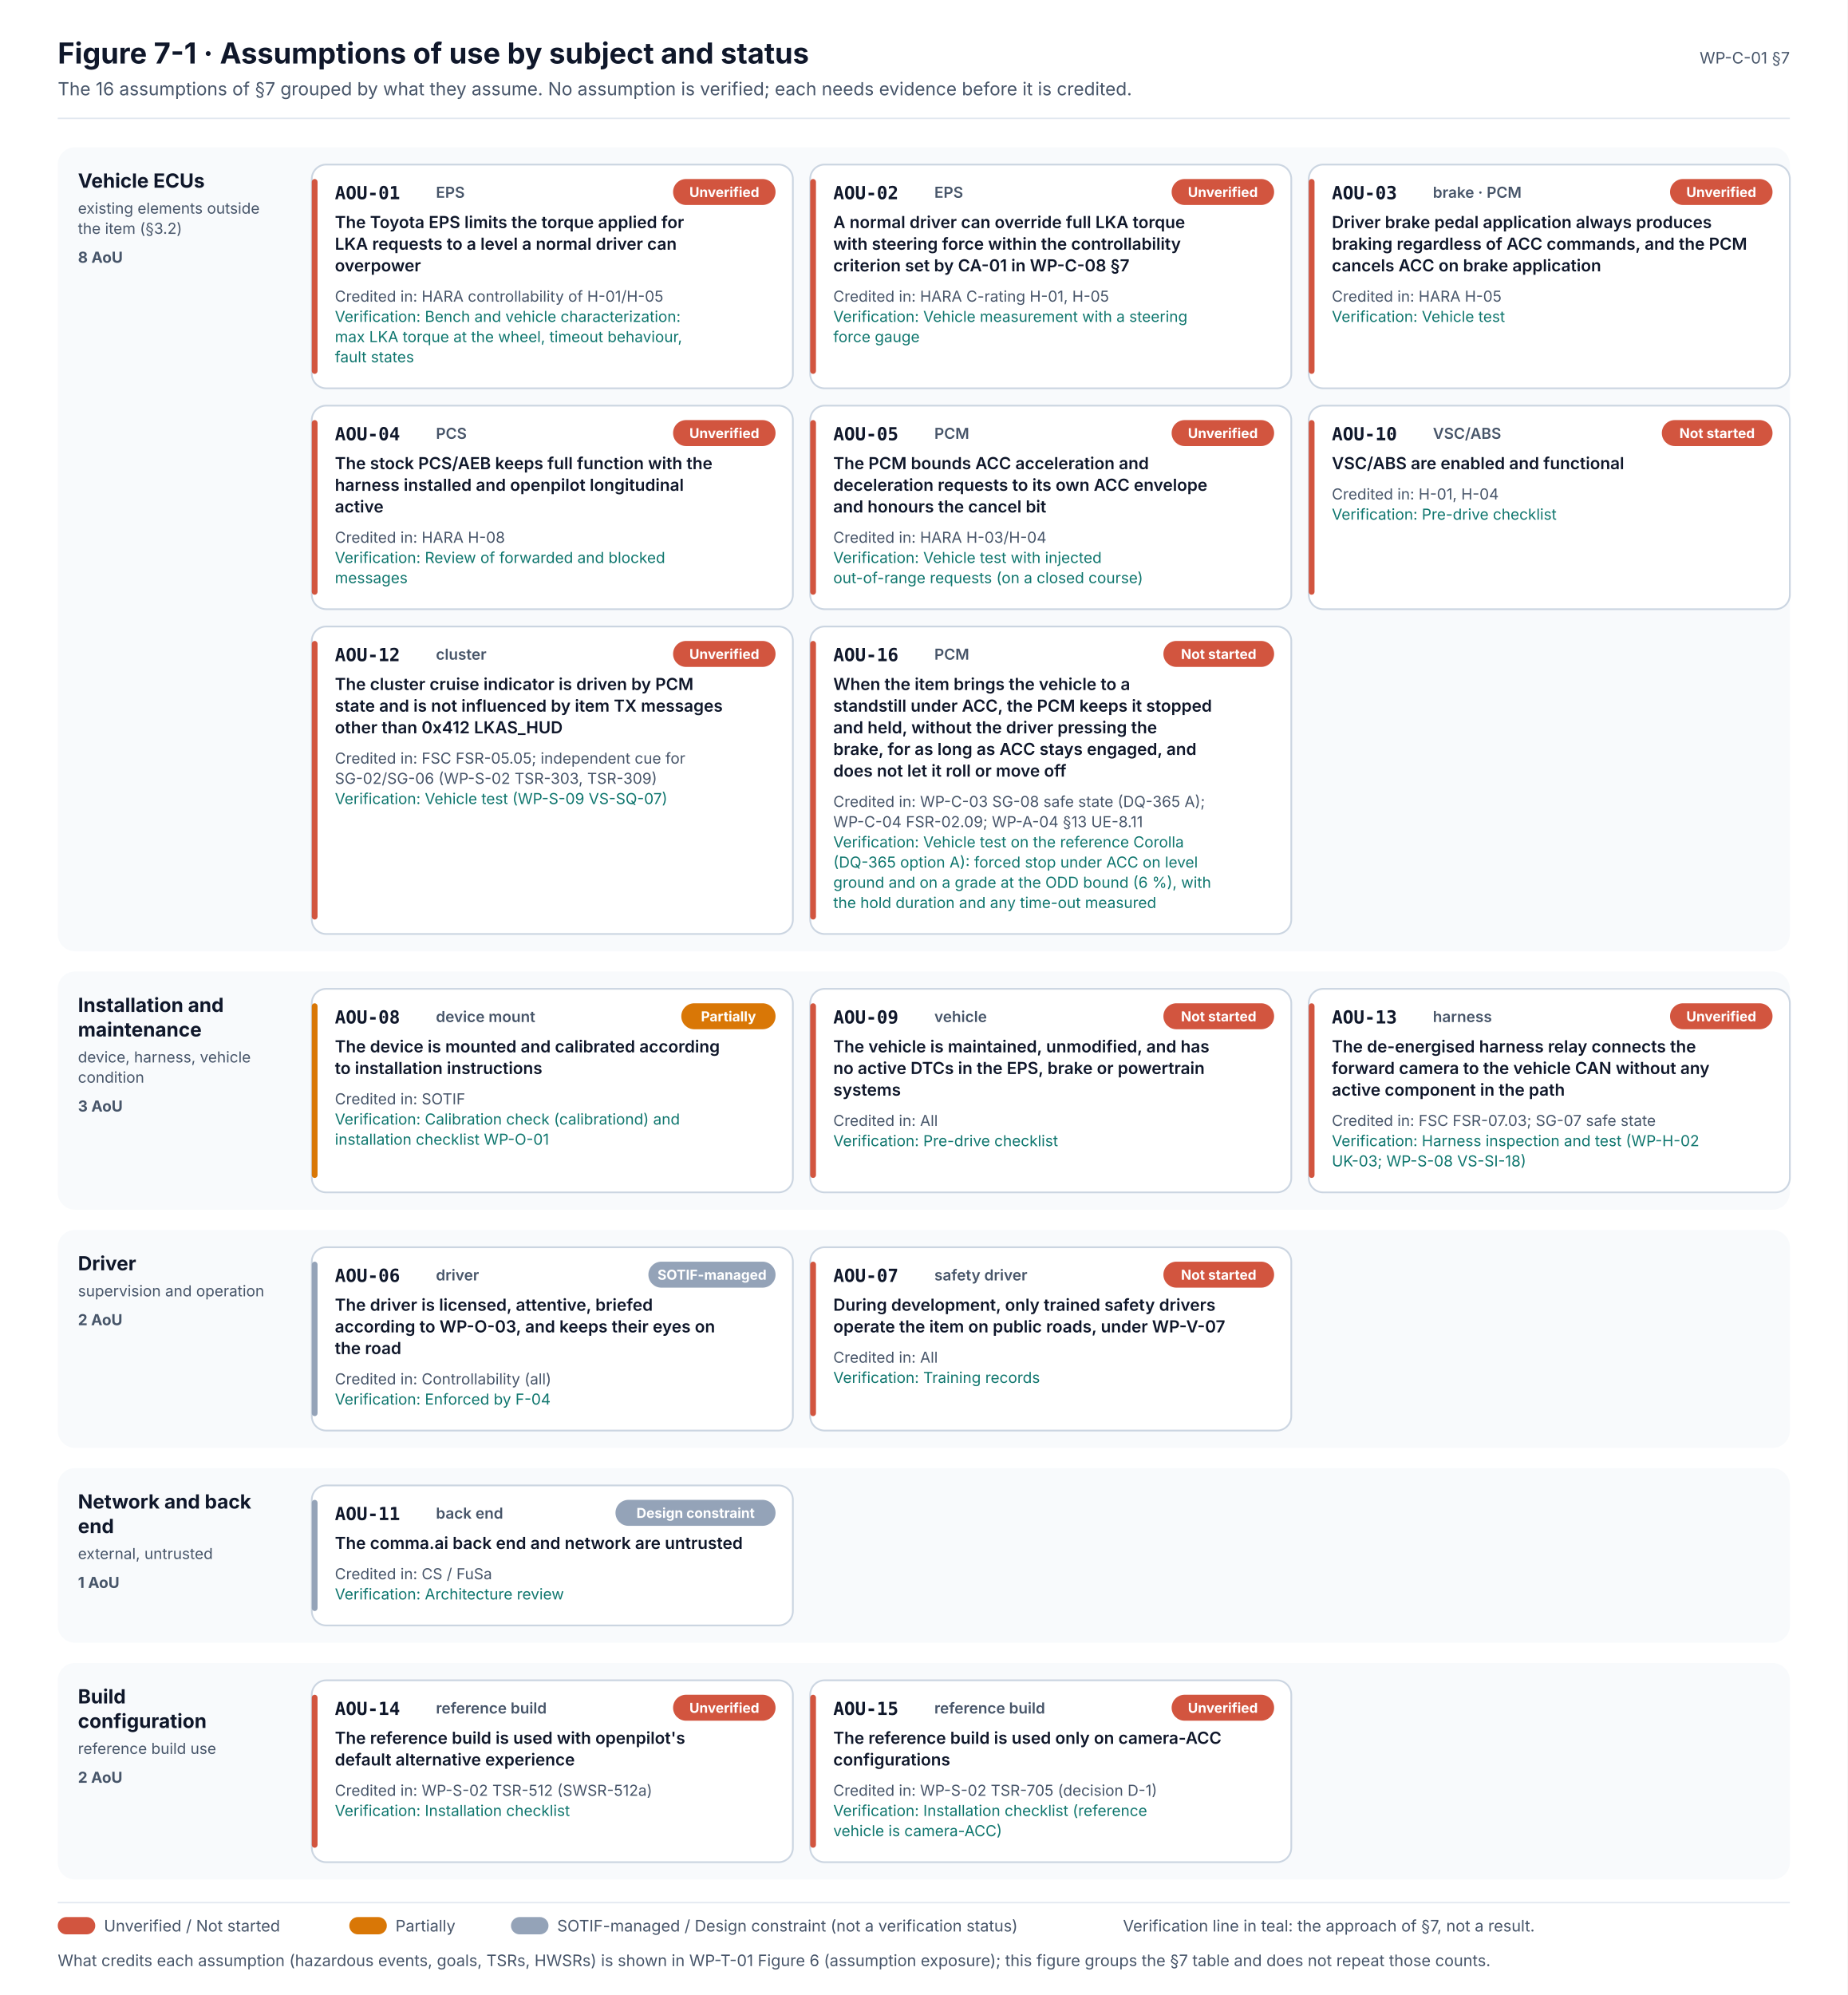
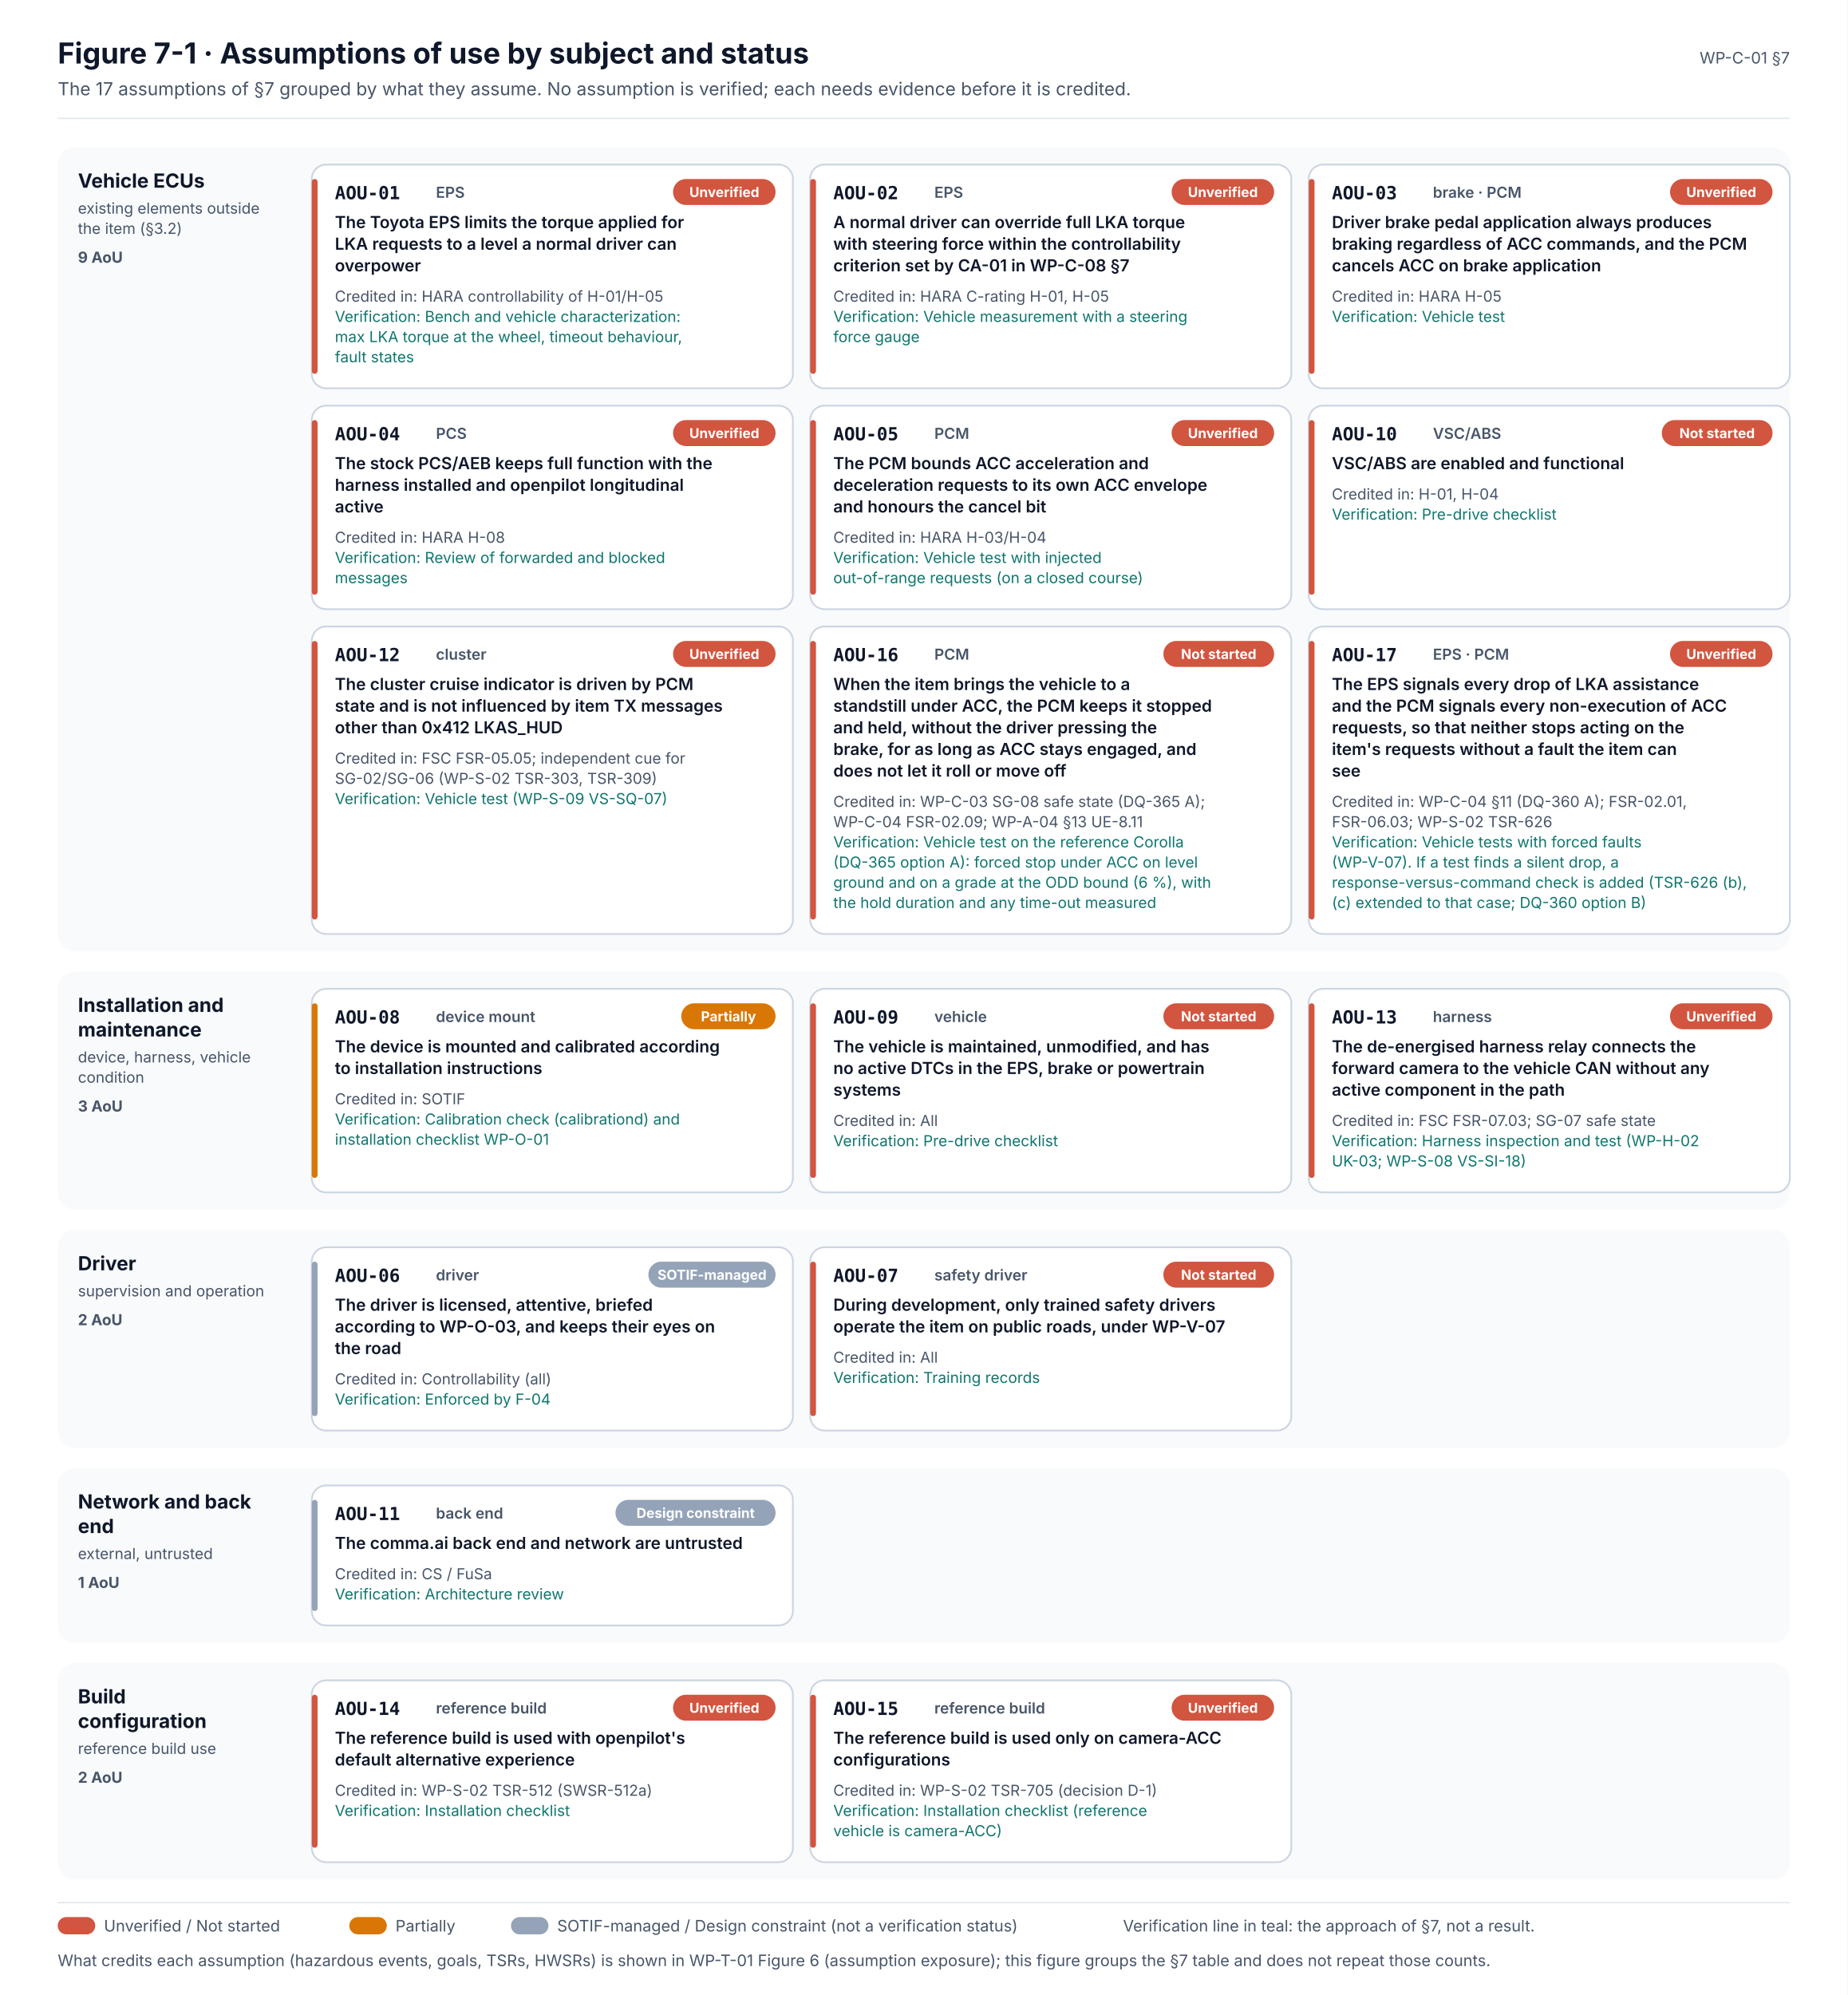
<svg xmlns="http://www.w3.org/2000/svg" width="1280" height="1382" viewBox="0 0 1280 1382" font-family="Inter, 'Segoe UI', Helvetica, Arial, sans-serif" role="img">
  <defs>
    <marker id="muted" viewBox="0 0 10 10" refX="9" refY="5" markerWidth="7" markerHeight="7" orient="auto-start-reverse">
      <path d="M0,0 L10,5 L0,10 z" fill="#475569" />
    </marker>
    <marker id="safety" viewBox="0 0 10 10" refX="9" refY="5" markerWidth="7" markerHeight="7" orient="auto-start-reverse">
      <path d="M0,0 L10,5 L0,10 z" fill="#C2410C" />
    </marker>
    <marker id="red" viewBox="0 0 10 10" refX="9" refY="5" markerWidth="7" markerHeight="7" orient="auto-start-reverse">
      <path d="M0,0 L10,5 L0,10 z" fill="#D2553F" />
    </marker>
    <marker id="ink" viewBox="0 0 10 10" refX="9" refY="5" markerWidth="7" markerHeight="7" orient="auto-start-reverse">
      <path d="M0,0 L10,5 L0,10 z" fill="#0F172A" />
    </marker>
    <pattern id="hatch" patternUnits="userSpaceOnUse" width="8" height="8" patternTransform="rotate(45)">
      <rect width="8" height="8" fill="#FFFFFF" />
      <line x1="0" y1="0" x2="0" y2="8" stroke="#E2E8F0" stroke-width="2.5" />
    </pattern>
    <pattern id="hatch-red" patternUnits="userSpaceOnUse" width="8" height="8" patternTransform="rotate(45)">
      <rect width="8" height="8" fill="#FEF2F2" />
      <line x1="0" y1="0" x2="0" y2="8" stroke="#F5B5A8" stroke-width="2" />
    </pattern>
  </defs>
  <rect x="0" y="0" width="1280" height="1382" rx="0" fill="#FFFFFF" stroke="none" stroke-width="0" />
  <text x="40" y="44" font-size="20" fill="#0F172A" font-weight="700">Figure 7-1 · Assumptions of use by subject and status</text>
-   <text x="40" y="66" font-size="12.5" fill="#475569">The 16 assumptions of §7 grouped by what they assume. No assumption is verified; each needs evidence before it is credited.</text>
+   <text x="40" y="66" font-size="12.5" fill="#475569">The 17 assumptions of §7 grouped by what they assume. No assumption is verified; each needs evidence before it is credited.</text>
  <text x="1240" y="44" font-size="11" fill="#475569" text-anchor="end">WP-C-01 §7</text>
  <line x1="40" y1="82" x2="1240" y2="82" stroke="#E2E8F0" stroke-width="1" />
  <rect x="40" y="102" width="1200" height="557" rx="12" fill="#F8FAFC" stroke="none" stroke-width="1.2" />
  <text x="54" y="130" font-size="13.5" fill="#0F172A" font-weight="700">Vehicle ECUs</text>
  <text x="54" y="148" font-size="10.5" fill="#475569">existing elements outside</text>
  <text x="54" y="162" font-size="10.5" fill="#475569">the item (§3.2)</text>
-   <text x="54" y="182" font-size="10.5" fill="#475569" font-weight="700">8 AoU</text>
+   <text x="54" y="182" font-size="10.5" fill="#475569" font-weight="700">9 AoU</text>
  <rect x="216" y="114" width="333.3" height="155" rx="10" fill="#FFFFFF" stroke="#CBD5E1" stroke-width="1.2" />
  <rect x="216" y="124" width="4" height="135" rx="2" fill="#D2553F" stroke="none" stroke-width="1.2" />
  <text x="232" y="138" font-size="12.5" fill="#0F172A" font-weight="700" font-family="'JetBrains Mono', 'SFMono-Regular', Menlo, Consolas, monospace">AOU-01</text>
  <text x="302" y="137" font-size="10.5" fill="#475569" font-weight="600">EPS</text>
  <rect x="466.3" y="124" width="71" height="18" rx="9" fill="#D2553F" stroke="none" stroke-width="1.2" />
  <text x="501.8" y="136.5" font-size="9.5" fill="#FFFFFF" font-weight="700" text-anchor="middle">Unverified</text>
  <text x="232" y="158" font-size="11.5" fill="#0F172A" font-weight="600">The Toyota EPS limits the torque applied for</text>
  <text x="232" y="173" font-size="11.5" fill="#0F172A" font-weight="600">LKA requests to a level a normal driver can</text>
  <text x="232" y="188" font-size="11.5" fill="#0F172A" font-weight="600">overpower</text>
  <text x="232" y="209" font-size="10.5" fill="#475569">Credited in: HARA controllability of H-01/H-05</text>
  <text x="232" y="223" font-size="10.5" fill="#0F766E">Verification: Bench and vehicle characterization:</text>
  <text x="232" y="237" font-size="10.5" fill="#0F766E">max LKA torque at the wheel, timeout behaviour,</text>
  <text x="232" y="251" font-size="10.5" fill="#0F766E">fault states</text>
  <rect x="561.3" y="114" width="333.3" height="155" rx="10" fill="#FFFFFF" stroke="#CBD5E1" stroke-width="1.2" />
  <rect x="561.3" y="124" width="4" height="135" rx="2" fill="#D2553F" stroke="none" stroke-width="1.2" />
  <text x="577.3" y="138" font-size="12.5" fill="#0F172A" font-weight="700" font-family="'JetBrains Mono', 'SFMono-Regular', Menlo, Consolas, monospace">AOU-02</text>
  <text x="647.3" y="137" font-size="10.5" fill="#475569" font-weight="600">EPS</text>
  <rect x="811.7" y="124" width="71" height="18" rx="9" fill="#D2553F" stroke="none" stroke-width="1.2" />
  <text x="847.2" y="136.5" font-size="9.5" fill="#FFFFFF" font-weight="700" text-anchor="middle">Unverified</text>
  <text x="577.3" y="158" font-size="11.5" fill="#0F172A" font-weight="600">A normal driver can override full LKA torque</text>
  <text x="577.3" y="173" font-size="11.5" fill="#0F172A" font-weight="600">with steering force within the controllability</text>
  <text x="577.3" y="188" font-size="11.5" fill="#0F172A" font-weight="600">criterion set by CA-01 in WP-C-08 §7</text>
  <text x="577.3" y="209" font-size="10.5" fill="#475569">Credited in: HARA C-rating H-01, H-05</text>
  <text x="577.3" y="223" font-size="10.5" fill="#0F766E">Verification: Vehicle measurement with a steering</text>
  <text x="577.3" y="237" font-size="10.5" fill="#0F766E">force gauge</text>
  <rect x="906.7" y="114" width="333.3" height="155" rx="10" fill="#FFFFFF" stroke="#CBD5E1" stroke-width="1.2" />
  <rect x="906.7" y="124" width="4" height="135" rx="2" fill="#D2553F" stroke="none" stroke-width="1.2" />
  <text x="922.7" y="138" font-size="12.5" fill="#0F172A" font-weight="700" font-family="'JetBrains Mono', 'SFMono-Regular', Menlo, Consolas, monospace">AOU-03</text>
  <text x="992.7" y="137" font-size="10.5" fill="#475569" font-weight="600">brake · PCM</text>
  <rect x="1157" y="124" width="71" height="18" rx="9" fill="#D2553F" stroke="none" stroke-width="1.2" />
  <text x="1192.5" y="136.5" font-size="9.5" fill="#FFFFFF" font-weight="700" text-anchor="middle">Unverified</text>
  <text x="922.7" y="158" font-size="11.5" fill="#0F172A" font-weight="600">Driver brake pedal application always produces</text>
  <text x="922.7" y="173" font-size="11.5" fill="#0F172A" font-weight="600">braking regardless of ACC commands, and the PCM</text>
  <text x="922.7" y="188" font-size="11.5" fill="#0F172A" font-weight="600">cancels ACC on brake application</text>
  <text x="922.7" y="209" font-size="10.5" fill="#475569">Credited in: HARA H-05</text>
  <text x="922.7" y="223" font-size="10.5" fill="#0F766E">Verification: Vehicle test</text>
  <rect x="216" y="281" width="333.3" height="141" rx="10" fill="#FFFFFF" stroke="#CBD5E1" stroke-width="1.2" />
  <rect x="216" y="291" width="4" height="121" rx="2" fill="#D2553F" stroke="none" stroke-width="1.2" />
  <text x="232" y="305" font-size="12.5" fill="#0F172A" font-weight="700" font-family="'JetBrains Mono', 'SFMono-Regular', Menlo, Consolas, monospace">AOU-04</text>
  <text x="302" y="304" font-size="10.5" fill="#475569" font-weight="600">PCS</text>
  <rect x="466.3" y="291" width="71" height="18" rx="9" fill="#D2553F" stroke="none" stroke-width="1.2" />
  <text x="501.8" y="303.5" font-size="9.5" fill="#FFFFFF" font-weight="700" text-anchor="middle">Unverified</text>
  <text x="232" y="325" font-size="11.5" fill="#0F172A" font-weight="600">The stock PCS/AEB keeps full function with the</text>
  <text x="232" y="340" font-size="11.5" fill="#0F172A" font-weight="600">harness installed and openpilot longitudinal</text>
  <text x="232" y="355" font-size="11.5" fill="#0F172A" font-weight="600">active</text>
  <text x="232" y="376" font-size="10.5" fill="#475569">Credited in: HARA H-08</text>
  <text x="232" y="390" font-size="10.5" fill="#0F766E">Verification: Review of forwarded and blocked</text>
  <text x="232" y="404" font-size="10.5" fill="#0F766E">messages</text>
  <rect x="561.3" y="281" width="333.3" height="141" rx="10" fill="#FFFFFF" stroke="#CBD5E1" stroke-width="1.2" />
  <rect x="561.3" y="291" width="4" height="121" rx="2" fill="#D2553F" stroke="none" stroke-width="1.2" />
  <text x="577.3" y="305" font-size="12.5" fill="#0F172A" font-weight="700" font-family="'JetBrains Mono', 'SFMono-Regular', Menlo, Consolas, monospace">AOU-05</text>
  <text x="647.3" y="304" font-size="10.5" fill="#475569" font-weight="600">PCM</text>
  <rect x="811.7" y="291" width="71" height="18" rx="9" fill="#D2553F" stroke="none" stroke-width="1.2" />
  <text x="847.2" y="303.5" font-size="9.5" fill="#FFFFFF" font-weight="700" text-anchor="middle">Unverified</text>
  <text x="577.3" y="325" font-size="11.5" fill="#0F172A" font-weight="600">The PCM bounds ACC acceleration and</text>
  <text x="577.3" y="340" font-size="11.5" fill="#0F172A" font-weight="600">deceleration requests to its own ACC envelope</text>
  <text x="577.3" y="355" font-size="11.5" fill="#0F172A" font-weight="600">and honours the cancel bit</text>
  <text x="577.3" y="376" font-size="10.5" fill="#475569">Credited in: HARA H-03/H-04</text>
  <text x="577.3" y="390" font-size="10.5" fill="#0F766E">Verification: Vehicle test with injected</text>
  <text x="577.3" y="404" font-size="10.5" fill="#0F766E">out-of-range requests (on a closed course)</text>
  <rect x="906.7" y="281" width="333.3" height="141" rx="10" fill="#FFFFFF" stroke="#CBD5E1" stroke-width="1.2" />
  <rect x="906.7" y="291" width="4" height="121" rx="2" fill="#D2553F" stroke="none" stroke-width="1.2" />
  <text x="922.7" y="305" font-size="12.5" fill="#0F172A" font-weight="700" font-family="'JetBrains Mono', 'SFMono-Regular', Menlo, Consolas, monospace">AOU-10</text>
  <text x="992.7" y="304" font-size="10.5" fill="#475569" font-weight="600">VSC/ABS</text>
  <rect x="1151.3" y="291" width="76.7" height="18" rx="9" fill="#D2553F" stroke="none" stroke-width="1.2" />
  <text x="1189.6" y="303.5" font-size="9.5" fill="#FFFFFF" font-weight="700" text-anchor="middle">Not started</text>
  <text x="922.7" y="325" font-size="11.5" fill="#0F172A" font-weight="600">VSC/ABS are enabled and functional</text>
  <text x="922.7" y="346" font-size="10.5" fill="#475569">Credited in: H-01, H-04</text>
  <text x="922.7" y="360" font-size="10.5" fill="#0F766E">Verification: Pre-drive checklist</text>
  <rect x="216" y="434" width="333.3" height="213" rx="10" fill="#FFFFFF" stroke="#CBD5E1" stroke-width="1.2" />
  <rect x="216" y="444" width="4" height="193" rx="2" fill="#D2553F" stroke="none" stroke-width="1.2" />
  <text x="232" y="458" font-size="12.5" fill="#0F172A" font-weight="700" font-family="'JetBrains Mono', 'SFMono-Regular', Menlo, Consolas, monospace">AOU-12</text>
  <text x="302" y="457" font-size="10.5" fill="#475569" font-weight="600">cluster</text>
  <rect x="466.3" y="444" width="71" height="18" rx="9" fill="#D2553F" stroke="none" stroke-width="1.2" />
  <text x="501.8" y="456.5" font-size="9.5" fill="#FFFFFF" font-weight="700" text-anchor="middle">Unverified</text>
  <text x="232" y="478" font-size="11.5" fill="#0F172A" font-weight="600">The cluster cruise indicator is driven by PCM</text>
  <text x="232" y="493" font-size="11.5" fill="#0F172A" font-weight="600">state and is not influenced by item TX messages</text>
  <text x="232" y="508" font-size="11.5" fill="#0F172A" font-weight="600">other than 0x412 LKAS_HUD</text>
  <text x="232" y="529" font-size="10.5" fill="#475569">Credited in: FSC FSR-05.05; independent cue for</text>
  <text x="232" y="543" font-size="10.5" fill="#475569">SG-02/SG-06 (WP-S-02 TSR-303, TSR-309)</text>
  <text x="232" y="557" font-size="10.5" fill="#0F766E">Verification: Vehicle test (WP-S-09 VS-SQ-07)</text>
  <rect x="561.3" y="434" width="333.3" height="213" rx="10" fill="#FFFFFF" stroke="#CBD5E1" stroke-width="1.2" />
  <rect x="561.3" y="444" width="4" height="193" rx="2" fill="#D2553F" stroke="none" stroke-width="1.2" />
  <text x="577.3" y="458" font-size="12.5" fill="#0F172A" font-weight="700" font-family="'JetBrains Mono', 'SFMono-Regular', Menlo, Consolas, monospace">AOU-16</text>
  <text x="647.3" y="457" font-size="10.5" fill="#475569" font-weight="600">PCM</text>
  <rect x="806" y="444" width="76.7" height="18" rx="9" fill="#D2553F" stroke="none" stroke-width="1.2" />
  <text x="844.3" y="456.5" font-size="9.5" fill="#FFFFFF" font-weight="700" text-anchor="middle">Not started</text>
  <text x="577.3" y="478" font-size="11.5" fill="#0F172A" font-weight="600">When the item brings the vehicle to a</text>
  <text x="577.3" y="493" font-size="11.5" fill="#0F172A" font-weight="600">standstill under ACC, the PCM keeps it stopped</text>
  <text x="577.3" y="508" font-size="11.5" fill="#0F172A" font-weight="600">and held, without the driver pressing the</text>
  <text x="577.3" y="523" font-size="11.5" fill="#0F172A" font-weight="600">brake, for as long as ACC stays engaged, and</text>
  <text x="577.3" y="538" font-size="11.5" fill="#0F172A" font-weight="600">does not let it roll or move off</text>
  <text x="577.3" y="559" font-size="10.5" fill="#475569">Credited in: WP-C-03 SG-08 safe state (DQ-365 A);</text>
  <text x="577.3" y="573" font-size="10.5" fill="#475569">WP-C-04 FSR-02.09; WP-A-04 §13 UE-8.11</text>
  <text x="577.3" y="587" font-size="10.5" fill="#0F766E">Verification: Vehicle test on the reference Corolla</text>
  <text x="577.3" y="601" font-size="10.5" fill="#0F766E">(DQ-365 option A): forced stop under ACC on level</text>
  <text x="577.3" y="615" font-size="10.5" fill="#0F766E">ground and on a grade at the ODD bound (6 %), with</text>
  <text x="577.3" y="629" font-size="10.5" fill="#0F766E">the hold duration and any time-out measured</text>
+   <rect x="906.7" y="434" width="333.3" height="213" rx="10" fill="#FFFFFF" stroke="#CBD5E1" stroke-width="1.2" />
+   <rect x="906.7" y="444" width="4" height="193" rx="2" fill="#D2553F" stroke="none" stroke-width="1.2" />
+   <text x="922.7" y="458" font-size="12.5" fill="#0F172A" font-weight="700" font-family="'JetBrains Mono', 'SFMono-Regular', Menlo, Consolas, monospace">AOU-17</text>
+   <text x="992.7" y="457" font-size="10.5" fill="#475569" font-weight="600">EPS · PCM</text>
+   <rect x="1157" y="444" width="71" height="18" rx="9" fill="#D2553F" stroke="none" stroke-width="1.2" />
+   <text x="1192.5" y="456.5" font-size="9.5" fill="#FFFFFF" font-weight="700" text-anchor="middle">Unverified</text>
+   <text x="922.7" y="478" font-size="11.5" fill="#0F172A" font-weight="600">The EPS signals every drop of LKA assistance</text>
+   <text x="922.7" y="493" font-size="11.5" fill="#0F172A" font-weight="600">and the PCM signals every non-execution of ACC</text>
+   <text x="922.7" y="508" font-size="11.5" fill="#0F172A" font-weight="600">requests, so that neither stops acting on the</text>
+   <text x="922.7" y="523" font-size="11.5" fill="#0F172A" font-weight="600">item's requests without a fault the item can</text>
+   <text x="922.7" y="538" font-size="11.5" fill="#0F172A" font-weight="600">see</text>
+   <text x="922.7" y="559" font-size="10.5" fill="#475569">Credited in: WP-C-04 §11 (DQ-360 A); FSR-02.01,</text>
+   <text x="922.7" y="573" font-size="10.5" fill="#475569">FSR-06.03; WP-S-02 TSR-626</text>
+   <text x="922.7" y="587" font-size="10.5" fill="#0F766E">Verification: Vehicle tests with forced faults</text>
+   <text x="922.7" y="601" font-size="10.5" fill="#0F766E">(WP-V-07). If a test finds a silent drop, a</text>
+   <text x="922.7" y="615" font-size="10.5" fill="#0F766E">response-versus-command check is added (TSR-626 (b),</text>
+   <text x="922.7" y="629" font-size="10.5" fill="#0F766E">(c) extended to that case; DQ-360 option B)</text>
  <rect x="40" y="673" width="1200" height="165" rx="12" fill="#F8FAFC" stroke="none" stroke-width="1.2" />
  <text x="54" y="701" font-size="13.5" fill="#0F172A" font-weight="700">Installation and</text>
  <text x="54" y="718" font-size="13.5" fill="#0F172A" font-weight="700">maintenance</text>
  <text x="54" y="736" font-size="10.5" fill="#475569">device, harness, vehicle</text>
  <text x="54" y="750" font-size="10.5" fill="#475569">condition</text>
  <text x="54" y="770" font-size="10.5" fill="#475569" font-weight="700">3 AoU</text>
  <rect x="216" y="685" width="333.3" height="141" rx="10" fill="#FFFFFF" stroke="#CBD5E1" stroke-width="1.2" />
  <rect x="216" y="695" width="4" height="121" rx="2" fill="#D97706" stroke="none" stroke-width="1.2" />
  <text x="232" y="709" font-size="12.5" fill="#0F172A" font-weight="700" font-family="'JetBrains Mono', 'SFMono-Regular', Menlo, Consolas, monospace">AOU-08</text>
  <text x="302" y="708" font-size="10.5" fill="#475569" font-weight="600">device mount</text>
  <rect x="472" y="695" width="65.3" height="18" rx="9" fill="#D97706" stroke="none" stroke-width="1.2" />
  <text x="504.7" y="707.5" font-size="9.5" fill="#FFFFFF" font-weight="700" text-anchor="middle">Partially</text>
  <text x="232" y="729" font-size="11.5" fill="#0F172A" font-weight="600">The device is mounted and calibrated according</text>
  <text x="232" y="744" font-size="11.5" fill="#0F172A" font-weight="600">to installation instructions</text>
  <text x="232" y="765" font-size="10.5" fill="#475569">Credited in: SOTIF</text>
  <text x="232" y="779" font-size="10.5" fill="#0F766E">Verification: Calibration check (calibrationd) and</text>
  <text x="232" y="793" font-size="10.5" fill="#0F766E">installation checklist WP-O-01</text>
  <rect x="561.3" y="685" width="333.3" height="141" rx="10" fill="#FFFFFF" stroke="#CBD5E1" stroke-width="1.2" />
  <rect x="561.3" y="695" width="4" height="121" rx="2" fill="#D2553F" stroke="none" stroke-width="1.2" />
  <text x="577.3" y="709" font-size="12.5" fill="#0F172A" font-weight="700" font-family="'JetBrains Mono', 'SFMono-Regular', Menlo, Consolas, monospace">AOU-09</text>
  <text x="647.3" y="708" font-size="10.5" fill="#475569" font-weight="600">vehicle</text>
  <rect x="806" y="695" width="76.7" height="18" rx="9" fill="#D2553F" stroke="none" stroke-width="1.2" />
  <text x="844.3" y="707.5" font-size="9.5" fill="#FFFFFF" font-weight="700" text-anchor="middle">Not started</text>
  <text x="577.3" y="729" font-size="11.5" fill="#0F172A" font-weight="600">The vehicle is maintained, unmodified, and has</text>
  <text x="577.3" y="744" font-size="11.5" fill="#0F172A" font-weight="600">no active DTCs in the EPS, brake or powertrain</text>
  <text x="577.3" y="759" font-size="11.5" fill="#0F172A" font-weight="600">systems</text>
  <text x="577.3" y="780" font-size="10.5" fill="#475569">Credited in: All</text>
  <text x="577.3" y="794" font-size="10.5" fill="#0F766E">Verification: Pre-drive checklist</text>
  <rect x="906.7" y="685" width="333.3" height="141" rx="10" fill="#FFFFFF" stroke="#CBD5E1" stroke-width="1.2" />
  <rect x="906.7" y="695" width="4" height="121" rx="2" fill="#D2553F" stroke="none" stroke-width="1.2" />
  <text x="922.7" y="709" font-size="12.5" fill="#0F172A" font-weight="700" font-family="'JetBrains Mono', 'SFMono-Regular', Menlo, Consolas, monospace">AOU-13</text>
  <text x="992.7" y="708" font-size="10.5" fill="#475569" font-weight="600">harness</text>
  <rect x="1157" y="695" width="71" height="18" rx="9" fill="#D2553F" stroke="none" stroke-width="1.2" />
  <text x="1192.5" y="707.5" font-size="9.5" fill="#FFFFFF" font-weight="700" text-anchor="middle">Unverified</text>
  <text x="922.7" y="729" font-size="11.5" fill="#0F172A" font-weight="600">The de-energised harness relay connects the</text>
  <text x="922.7" y="744" font-size="11.5" fill="#0F172A" font-weight="600">forward camera to the vehicle CAN without any</text>
  <text x="922.7" y="759" font-size="11.5" fill="#0F172A" font-weight="600">active component in the path</text>
  <text x="922.7" y="780" font-size="10.5" fill="#475569">Credited in: FSC FSR-07.03; SG-07 safe state</text>
  <text x="922.7" y="794" font-size="10.5" fill="#0F766E">Verification: Harness inspection and test (WP-H-02</text>
  <text x="922.7" y="808" font-size="10.5" fill="#0F766E">UK-03; WP-S-08 VS-SI-18)</text>
  <rect x="40" y="852" width="1200" height="151" rx="12" fill="#F8FAFC" stroke="none" stroke-width="1.2" />
  <text x="54" y="880" font-size="13.5" fill="#0F172A" font-weight="700">Driver</text>
  <text x="54" y="898" font-size="10.5" fill="#475569">supervision and operation</text>
  <text x="54" y="918" font-size="10.5" fill="#475569" font-weight="700">2 AoU</text>
  <rect x="216" y="864" width="333.3" height="127" rx="10" fill="#FFFFFF" stroke="#CBD5E1" stroke-width="1.2" />
  <rect x="216" y="874" width="4" height="107" rx="2" fill="#94A3B8" stroke="none" stroke-width="1.2" />
  <text x="232" y="888" font-size="12.5" fill="#0F172A" font-weight="700" font-family="'JetBrains Mono', 'SFMono-Regular', Menlo, Consolas, monospace">AOU-06</text>
  <text x="302" y="887" font-size="10.5" fill="#475569" font-weight="600">driver</text>
  <rect x="449.2" y="874" width="88.1" height="18" rx="9" fill="#94A3B8" stroke="none" stroke-width="1.2" />
  <text x="493.3" y="886.5" font-size="9.5" fill="#FFFFFF" font-weight="700" text-anchor="middle">SOTIF-managed</text>
  <text x="232" y="908" font-size="11.5" fill="#0F172A" font-weight="600">The driver is licensed, attentive, briefed</text>
  <text x="232" y="923" font-size="11.5" fill="#0F172A" font-weight="600">according to WP-O-03, and keeps their eyes on</text>
  <text x="232" y="938" font-size="11.5" fill="#0F172A" font-weight="600">the road</text>
  <text x="232" y="959" font-size="10.5" fill="#475569">Credited in: Controllability (all)</text>
  <text x="232" y="973" font-size="10.5" fill="#0F766E">Verification: Enforced by F-04</text>
  <rect x="561.3" y="864" width="333.3" height="127" rx="10" fill="#FFFFFF" stroke="#CBD5E1" stroke-width="1.2" />
  <rect x="561.3" y="874" width="4" height="107" rx="2" fill="#D2553F" stroke="none" stroke-width="1.2" />
  <text x="577.3" y="888" font-size="12.5" fill="#0F172A" font-weight="700" font-family="'JetBrains Mono', 'SFMono-Regular', Menlo, Consolas, monospace">AOU-07</text>
  <text x="647.3" y="887" font-size="10.5" fill="#475569" font-weight="600">safety driver</text>
  <rect x="806" y="874" width="76.7" height="18" rx="9" fill="#D2553F" stroke="none" stroke-width="1.2" />
  <text x="844.3" y="886.5" font-size="9.5" fill="#FFFFFF" font-weight="700" text-anchor="middle">Not started</text>
  <text x="577.3" y="908" font-size="11.5" fill="#0F172A" font-weight="600">During development, only trained safety drivers</text>
  <text x="577.3" y="923" font-size="11.5" fill="#0F172A" font-weight="600">operate the item on public roads, under WP-V-07</text>
  <text x="577.3" y="944" font-size="10.5" fill="#475569">Credited in: All</text>
  <text x="577.3" y="958" font-size="10.5" fill="#0F766E">Verification: Training records</text>
  <rect x="40" y="1017" width="1200" height="121" rx="12" fill="#F8FAFC" stroke="none" stroke-width="1.2" />
  <text x="54" y="1045" font-size="13.5" fill="#0F172A" font-weight="700">Network and back</text>
  <text x="54" y="1062" font-size="13.5" fill="#0F172A" font-weight="700">end</text>
  <text x="54" y="1080" font-size="10.5" fill="#475569">external, untrusted</text>
  <text x="54" y="1100" font-size="10.5" fill="#475569" font-weight="700">1 AoU</text>
  <rect x="216" y="1029" width="333.3" height="97" rx="10" fill="#FFFFFF" stroke="#CBD5E1" stroke-width="1.2" />
  <rect x="216" y="1039" width="4" height="77" rx="2" fill="#94A3B8" stroke="none" stroke-width="1.2" />
  <text x="232" y="1053" font-size="12.5" fill="#0F172A" font-weight="700" font-family="'JetBrains Mono', 'SFMono-Regular', Menlo, Consolas, monospace">AOU-11</text>
  <text x="302" y="1052" font-size="10.5" fill="#475569" font-weight="600">back end</text>
  <rect x="426.4" y="1039" width="110.9" height="18" rx="9" fill="#94A3B8" stroke="none" stroke-width="1.2" />
  <text x="481.9" y="1051.5" font-size="9.5" fill="#FFFFFF" font-weight="700" text-anchor="middle">Design constraint</text>
  <text x="232" y="1073" font-size="11.5" fill="#0F172A" font-weight="600">The comma.ai back end and network are untrusted</text>
  <text x="232" y="1094" font-size="10.5" fill="#475569">Credited in: CS / FuSa</text>
  <text x="232" y="1108" font-size="10.5" fill="#0F766E">Verification: Architecture review</text>
  <rect x="40" y="1152" width="1200" height="150" rx="12" fill="#F8FAFC" stroke="none" stroke-width="1.2" />
  <text x="54" y="1180" font-size="13.5" fill="#0F172A" font-weight="700">Build</text>
  <text x="54" y="1197" font-size="13.5" fill="#0F172A" font-weight="700">configuration</text>
  <text x="54" y="1215" font-size="10.5" fill="#475569">reference build use</text>
  <text x="54" y="1235" font-size="10.5" fill="#475569" font-weight="700">2 AoU</text>
  <rect x="216" y="1164" width="333.3" height="126" rx="10" fill="#FFFFFF" stroke="#CBD5E1" stroke-width="1.2" />
  <rect x="216" y="1174" width="4" height="106" rx="2" fill="#D2553F" stroke="none" stroke-width="1.2" />
  <text x="232" y="1188" font-size="12.5" fill="#0F172A" font-weight="700" font-family="'JetBrains Mono', 'SFMono-Regular', Menlo, Consolas, monospace">AOU-14</text>
  <text x="302" y="1187" font-size="10.5" fill="#475569" font-weight="600">reference build</text>
  <rect x="466.3" y="1174" width="71" height="18" rx="9" fill="#D2553F" stroke="none" stroke-width="1.2" />
  <text x="501.8" y="1186.5" font-size="9.5" fill="#FFFFFF" font-weight="700" text-anchor="middle">Unverified</text>
  <text x="232" y="1208" font-size="11.5" fill="#0F172A" font-weight="600">The reference build is used with openpilot's</text>
  <text x="232" y="1223" font-size="11.5" fill="#0F172A" font-weight="600">default alternative experience</text>
  <text x="232" y="1244" font-size="10.5" fill="#475569">Credited in: WP-S-02 TSR-512 (SWSR-512a)</text>
  <text x="232" y="1258" font-size="10.5" fill="#0F766E">Verification: Installation checklist</text>
  <rect x="561.3" y="1164" width="333.3" height="126" rx="10" fill="#FFFFFF" stroke="#CBD5E1" stroke-width="1.2" />
  <rect x="561.3" y="1174" width="4" height="106" rx="2" fill="#D2553F" stroke="none" stroke-width="1.2" />
  <text x="577.3" y="1188" font-size="12.5" fill="#0F172A" font-weight="700" font-family="'JetBrains Mono', 'SFMono-Regular', Menlo, Consolas, monospace">AOU-15</text>
  <text x="647.3" y="1187" font-size="10.5" fill="#475569" font-weight="600">reference build</text>
  <rect x="811.7" y="1174" width="71" height="18" rx="9" fill="#D2553F" stroke="none" stroke-width="1.2" />
  <text x="847.2" y="1186.5" font-size="9.5" fill="#FFFFFF" font-weight="700" text-anchor="middle">Unverified</text>
  <text x="577.3" y="1208" font-size="11.5" fill="#0F172A" font-weight="600">The reference build is used only on camera-ACC</text>
  <text x="577.3" y="1223" font-size="11.5" fill="#0F172A" font-weight="600">configurations</text>
  <text x="577.3" y="1244" font-size="10.5" fill="#475569">Credited in: WP-S-02 TSR-705 (decision D-1)</text>
  <text x="577.3" y="1258" font-size="10.5" fill="#0F766E">Verification: Installation checklist (reference</text>
  <text x="577.3" y="1272" font-size="10.5" fill="#0F766E">vehicle is camera-ACC)</text>
  <line x1="40" y1="1318" x2="1240" y2="1318" stroke="#E2E8F0" stroke-width="1" />
  <rect x="40" y="1328" width="26" height="12" rx="6" fill="#D2553F" stroke="none" stroke-width="1.2" />
  <text x="72" y="1338" font-size="11" fill="#475569">Unverified / Not started</text>
  <rect x="242" y="1328" width="26" height="12" rx="6" fill="#D97706" stroke="none" stroke-width="1.2" />
  <text x="274" y="1338" font-size="11" fill="#475569">Partially</text>
  <rect x="354" y="1328" width="26" height="12" rx="6" fill="#94A3B8" stroke="none" stroke-width="1.2" />
  <text x="386" y="1338" font-size="11" fill="#475569">SOTIF-managed / Design constraint (not a verification status)</text>
  <text x="778" y="1338" font-size="11" fill="#475569">Verification line in teal: the approach of §7, not a result.</text>
  <text x="40" y="1362" font-size="11" fill="#475569">What credits each assumption (hazardous events, goals, TSRs, HWSRs) is shown in WP-T-01 Figure 6 (assumption exposure); this figure groups the §7 table and does not repeat those counts.</text>
</svg>
